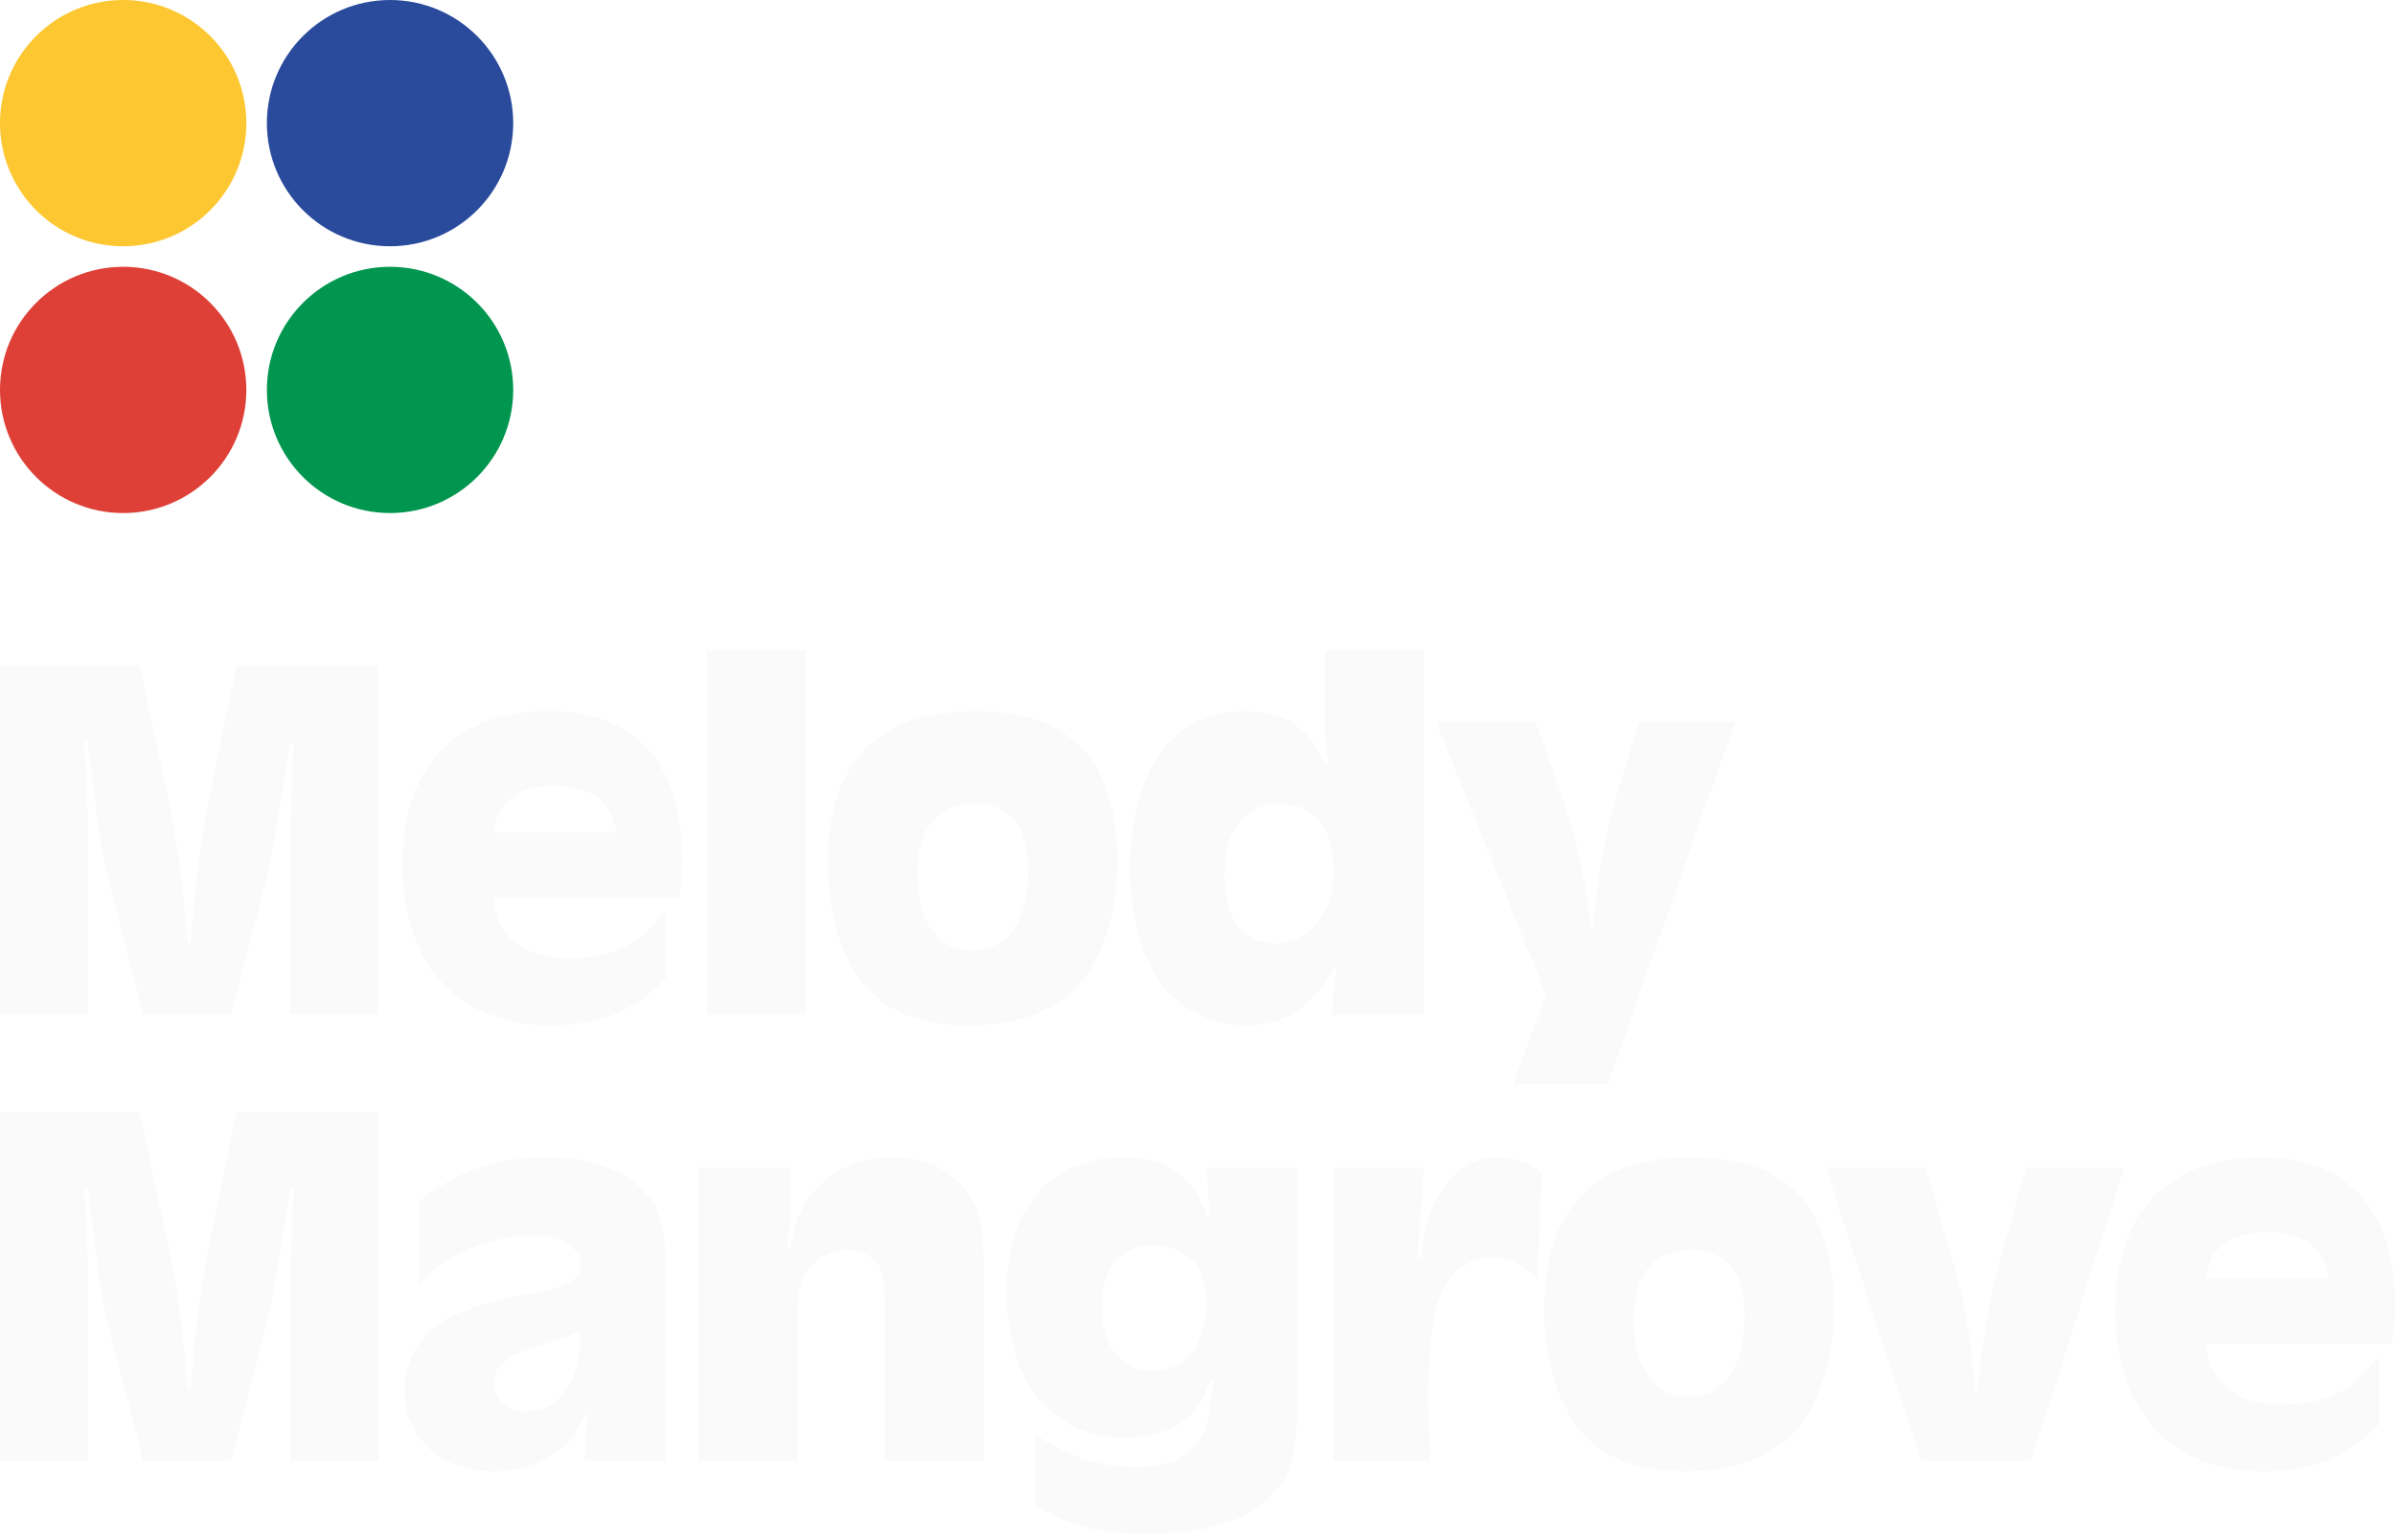
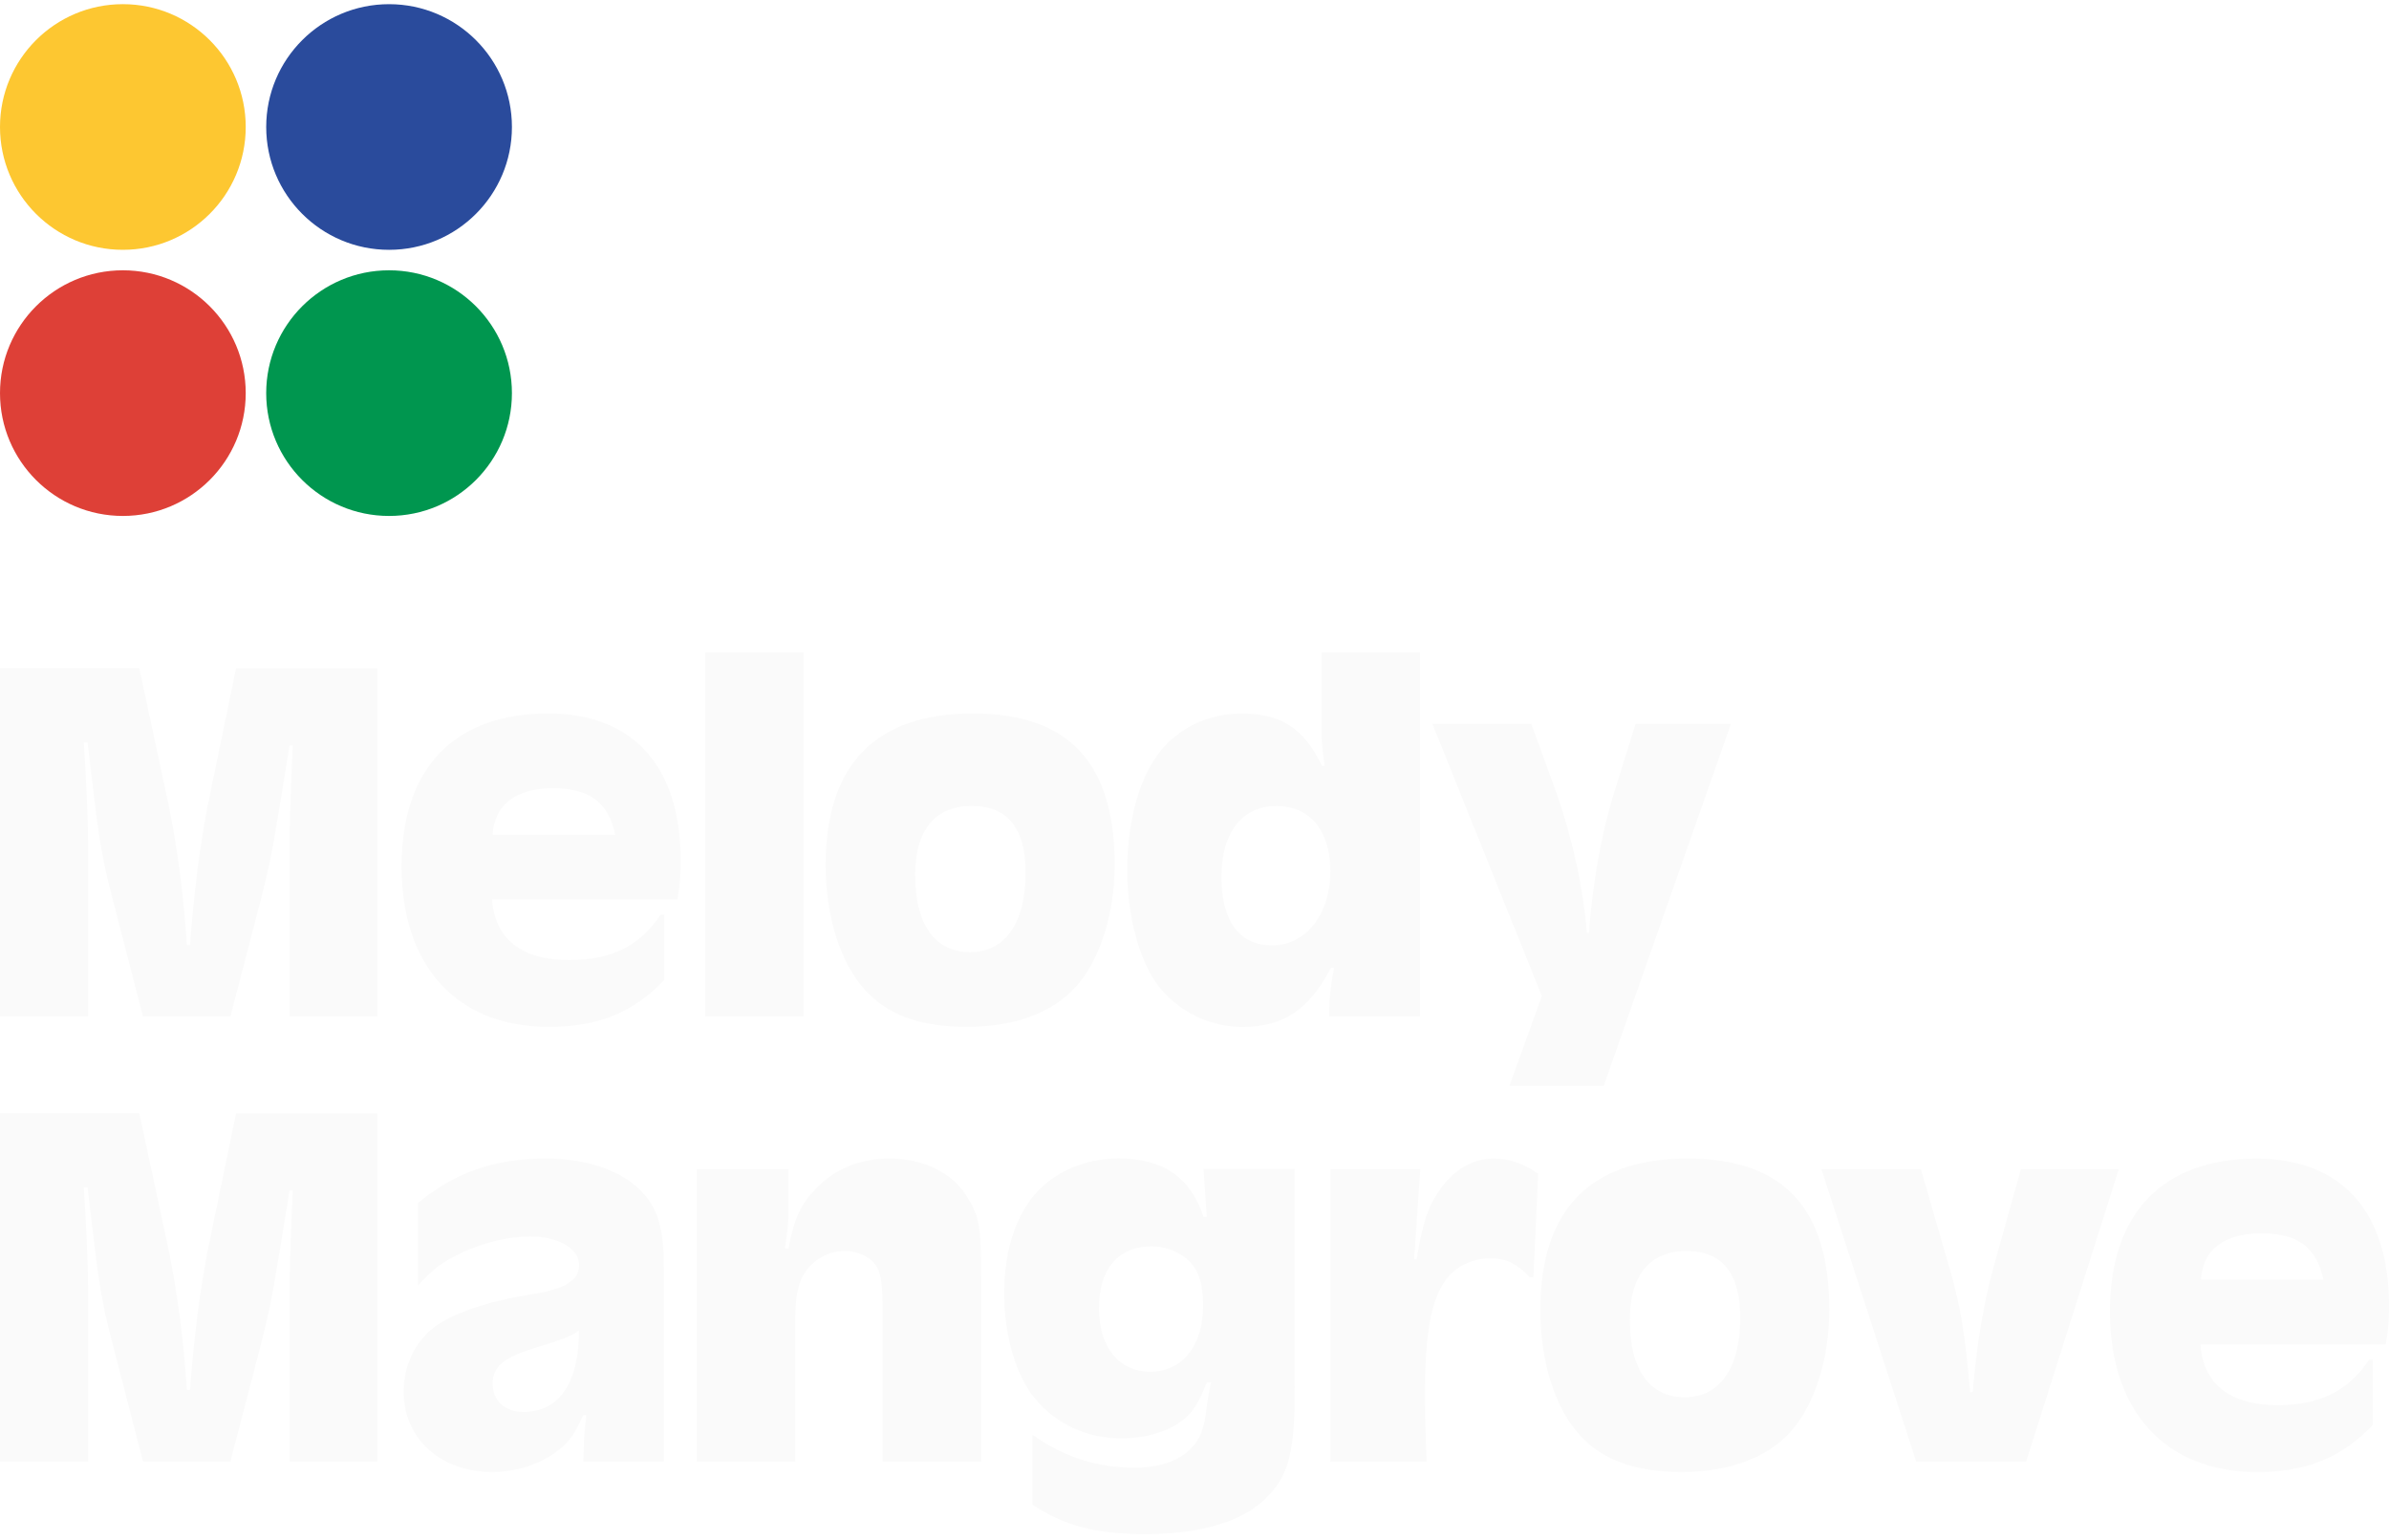
- <svg xmlns="http://www.w3.org/2000/svg" width="350" height="225" viewBox="0 0 350 225" fill="none">
-   <rect width="36" height="36" rx="18" fill="#FDC731" />
-   <rect x="39" y="36" width="36" height="36" rx="18" transform="rotate(-90 39 36)" fill="#2A4B9C" />
-   <rect x="36" y="39" width="36" height="36" rx="18" transform="rotate(90 36 39)" fill="#DE4037" />
-   <rect x="75" y="75" width="36" height="36" rx="18" transform="rotate(-180 75 75)" fill="#00964F" />
-   <mask id="mask0_2_6645" style="mask-type:alpha" maskUnits="userSpaceOnUse" x="39" y="39" width="36" height="36">
-     <rect x="75" y="75" width="36" height="36" rx="18" transform="rotate(-180 75 75)" fill="#00964F" />
+ <svg xmlns="http://www.w3.org/2000/svg" width="180" height="116" viewBox="0 0 180 116" fill="none">
+   <rect y="0.314" width="18.514" height="18.514" rx="9.257" fill="#FDC731" />
+   <rect x="20.057" y="18.829" width="18.514" height="18.514" rx="9.257" transform="rotate(-90 20.0571 18.8286)" fill="#2A4B9C" />
+   <rect x="18.514" y="20.372" width="18.514" height="18.514" rx="9.257" transform="rotate(90 18.5144 20.3716)" fill="#DE4037" />
+   <rect x="38.572" y="38.886" width="18.514" height="18.514" rx="9.257" transform="rotate(-180 38.5715 38.8857)" fill="#00964F" />
+   <mask id="mask0_7_1661" style="mask-type:alpha" maskUnits="userSpaceOnUse" x="20" y="20" width="19" height="19">
+     <rect x="38.572" y="38.886" width="18.514" height="18.514" rx="9.257" transform="rotate(-180 38.5715 38.8857)" fill="#00964F" />
  </mask>
-   <g mask="url(#mask0_2_6645)">
+   <g mask="url(#mask0_7_1661)">
</g>
-   <path d="M55.308 148.349H42.421V122.173C42.5 118.197 42.657 113.683 42.881 108.632H42.421C39.895 124.167 39.817 124.783 38.358 130.674L33.755 148.349H20.947L16.502 131.134C15.121 125.858 14.739 123.484 14.122 118.97L12.819 108.184H12.281C12.584 112.776 12.898 119.362 12.898 122.722V148.36H0V97.308H20.408L24.853 118.051C26.155 124.861 26.851 130.294 27.379 137.877H27.839C28.457 129.913 29.141 124.402 30.365 117.749L34.586 97.319H55.297V148.372L55.308 148.349Z" fill="#FAFAFA" />
-   <path d="M72.102 131.201C72.483 137.014 76.468 140.083 83.372 140.083C89.591 140.083 93.722 138.011 96.798 133.418H97.337V142.984C92.734 147.8 87.593 149.872 80.386 149.872C66.96 149.872 58.833 140.99 58.833 126.373C58.833 111.756 66.736 103.949 80.307 103.949C92.734 103.949 99.716 111.678 99.716 125.455C99.716 127.594 99.638 128.826 99.256 131.189H72.102V131.201ZM90.13 121.714C89.131 116.964 86.369 114.904 81.003 114.904C75.638 114.904 72.416 117.278 72.18 121.714H90.13Z" fill="#FAFAFA" />
-   <path d="M103.319 95H117.744V148.338H103.319V95Z" fill="#FAFAFA" />
-   <path d="M163.297 126.227C163.297 133.273 161.153 140.004 157.696 143.902C154.249 147.8 148.648 149.872 141.666 149.872C134.683 149.872 129.935 148.035 126.713 144.44C123.11 140.464 120.966 133.721 120.966 126.149C120.966 111.454 128.251 103.949 142.519 103.949C156.786 103.949 163.308 111.375 163.308 126.216L163.297 126.227ZM134.077 127.684C134.077 134.874 136.996 138.929 142.126 138.929C147.256 138.929 150.253 134.639 150.253 127.291C150.253 120.784 147.649 117.491 142.35 117.491C137.052 117.491 134.066 121.008 134.066 127.672L134.077 127.684Z" fill="#FAFAFA" />
-   <path d="M208.02 148.349H194.752V146.971C194.752 145.672 194.909 144.216 195.448 141.236H194.987C191.766 147.363 188.005 149.883 182.022 149.883C177.655 149.883 173.513 148.047 170.516 144.832C167.215 141.315 165.15 134.27 165.15 126.922C165.15 118.499 167.53 111.308 171.593 107.791C174.433 105.271 177.958 103.961 181.943 103.961C187.691 103.961 190.991 106.1 193.685 111.611H194.067C193.685 108.698 193.607 108.094 193.607 106.481V95H208.031V148.338L208.02 148.349ZM178.946 127.908C178.946 134.337 181.55 137.932 186.389 137.932C191.227 137.932 194.897 133.497 194.897 127.068C194.897 121.098 191.9 117.502 186.995 117.502C182.089 117.502 178.946 121.254 178.946 127.908Z" fill="#FAFAFA" />
-   <path d="M234.939 158.519H221.131L225.891 145.358L209.861 105.483H224.353L228.192 116.046C230.415 122.553 231.953 129.587 232.491 136.095H232.795C233.333 128.747 234.557 121.937 236.319 116.046L239.62 105.483H253.584L234.95 158.519H234.939Z" fill="#FAFAFA" />
-   <path d="M55.308 213.561H42.421V187.385C42.5 183.409 42.657 178.895 42.881 173.843H42.421C39.895 189.379 39.817 189.995 38.358 195.886L33.755 213.561H20.947L16.502 196.346C15.121 191.07 14.739 188.696 14.122 184.182L12.819 173.395H12.281C12.584 177.988 12.898 184.574 12.898 187.934V213.572H0V162.52H20.408L24.853 183.263C26.155 190.073 26.851 195.506 27.379 203.088H27.839C28.457 195.125 29.141 189.614 30.365 182.961L34.586 162.531H55.297V213.584L55.308 213.561Z" fill="#FAFAFA" />
-   <path d="M85.449 213.561L85.527 211.5C85.527 210.044 85.606 209.585 85.909 206.751H85.449C84.304 209.35 83.451 210.649 81.845 211.881C79.241 213.942 75.705 215.096 72.102 215.096C64.513 215.096 59.136 210.201 59.136 203.313C59.136 199.023 61.28 195.125 64.738 193.131C67.735 191.373 72.102 189.995 77.782 189.076C82.844 188.315 84.843 187.016 84.843 184.719C84.843 182.423 81.845 180.586 77.714 180.586C74.571 180.586 71.035 181.426 67.825 182.883C64.985 184.182 63.447 185.335 61.224 187.777V175.68C66.747 171.167 72.427 169.173 80.016 169.173C86.156 169.173 91.286 171.01 94.205 174.224C96.506 176.745 97.269 179.657 97.269 185.627V213.561H85.46H85.449ZM78.242 196.962C73.797 198.339 72.18 199.639 72.18 202.17C72.18 204.701 74.021 206.303 76.704 206.303C81.924 206.303 84.831 202.013 84.831 194.363C83.675 195.203 82.227 195.741 78.231 196.962H78.242Z" fill="#FAFAFA" />
-   <path d="M102.096 170.707H115.521V176.521C115.521 178.279 115.443 179.433 114.983 182.334H115.521C116.363 177.898 117.284 175.904 119.506 173.608C122.268 170.696 125.95 169.173 130.317 169.173C135.222 169.173 139.364 171.167 141.52 174.527C143.518 177.663 143.742 178.817 143.742 187.385V213.561H129.318V192.672C129.318 187.699 129.16 186.4 128.476 185.089C127.712 183.711 125.793 182.714 123.795 182.714C121.033 182.714 118.575 184.316 117.43 186.769C116.745 188.304 116.509 189.984 116.509 193.422V213.55H102.084V170.696L102.096 170.707Z" fill="#FAFAFA" />
-   <path d="M189.689 202.472C189.689 211.881 188.925 215.252 185.928 218.467C182.549 222.219 176.263 224.201 167.833 224.201C160.626 224.201 156.102 223.048 151.264 219.911V209.652C155.945 212.945 160.704 214.468 166.216 214.468C171.728 214.468 175.5 212.25 176.42 207.96C176.525 207.497 176.705 206.299 176.959 204.365C177.116 203.525 177.116 203.368 177.419 201.99H176.802C175.578 205.048 174.736 206.426 173.198 207.58C171.122 209.181 167.754 210.178 164.297 210.178C159.312 210.178 154.789 208.117 151.713 204.443C148.873 201.072 147.11 195.18 147.11 188.908C147.11 182.098 149.176 176.43 152.858 173.137C155.855 170.539 159.683 169.161 163.904 169.161C170.426 169.161 174.411 171.916 176.33 177.73H176.791L176.33 170.684H189.677V202.45L189.689 202.472ZM160.996 191.058C160.996 196.793 163.915 200.4 168.517 200.4C173.12 200.4 176.263 196.726 176.263 190.678C176.263 187.62 175.646 185.626 174.197 184.17C172.895 182.871 170.751 182.031 168.753 182.031C163.848 182.031 161.008 185.324 161.008 191.058H160.996Z" fill="#FAFAFA" />
-   <path d="M194.897 170.707H208.087L207.166 183.946H207.548C208.469 178.279 209.311 175.837 211.387 173.16C213.385 170.561 215.911 169.184 218.83 169.184C221.21 169.184 223.196 169.878 225.352 171.401L224.656 186.556H224.117C222.119 184.495 220.738 183.801 218.291 183.801C215.687 183.801 213.15 185.021 211.769 187.015C209.625 190.073 208.772 194.744 208.772 203.928C208.772 206.762 208.85 209.596 209.007 213.572H194.897V170.718V170.707Z" fill="#FAFAFA" />
-   <path d="M267.997 191.451C267.997 198.496 265.853 205.228 262.396 209.126C258.95 213.024 253.348 215.096 246.366 215.096C239.384 215.096 234.635 213.259 231.413 209.663C227.81 205.687 225.666 198.944 225.666 191.373C225.666 176.677 232.951 169.173 247.219 169.173C261.487 169.173 268.009 176.599 268.009 191.44L267.997 191.451ZM238.777 192.907C238.777 200.098 241.696 204.153 246.826 204.153C251.956 204.153 254.953 199.863 254.953 192.515C254.953 186.008 252.349 182.714 247.051 182.714C241.752 182.714 238.766 186.232 238.766 192.896L238.777 192.907Z" fill="#FAFAFA" />
-   <path d="M296.836 213.561H280.727L266.841 170.707H281.412L285.711 185.559C287.249 190.992 287.855 194.587 288.63 203.391H289.012C289.55 196.805 290.55 190.689 291.93 185.559L296.073 170.707H310.419L296.847 213.561H296.836Z" fill="#FAFAFA" />
-   <path d="M322.385 196.424C322.767 202.237 326.752 205.306 333.656 205.306C339.875 205.306 344.006 203.245 347.081 198.653H347.62V208.218C343.018 213.034 337.876 215.106 330.67 215.106C317.244 215.106 309.117 206.224 309.117 191.607C309.117 176.99 317.019 169.184 330.591 169.184C343.018 169.184 350 176.912 350 190.689C350 192.828 349.921 194.06 349.54 196.424H322.385ZM340.402 186.937C339.403 182.188 336.642 180.127 331.276 180.127C325.91 180.127 322.688 182.501 322.453 186.937H340.402Z" fill="#FAFAFA" />
+   <path d="M28.444 76.609H21.817V63.147C21.857 61.102 21.938 58.781 22.053 56.183H21.817C20.518 64.172 20.477 64.489 19.727 67.519L17.36 76.609H10.773L8.486 67.755C7.776 65.042 7.58 63.821 7.263 61.499L6.593 55.952H6.316C6.472 58.314 6.633 61.701 6.633 63.429V76.615H0V50.359H10.495L12.782 61.027C13.451 64.529 13.809 67.323 14.081 71.223H14.317C14.635 67.127 14.987 64.293 15.616 60.872L17.787 50.365H28.438V76.62L28.444 76.609Z" fill="#FAFAFA" />
+   <path d="M37.081 67.789C37.277 70.779 39.327 72.357 42.877 72.357C46.075 72.357 48.2 71.292 49.782 68.93H50.059V73.849C47.692 76.326 45.048 77.392 41.342 77.392C34.437 77.392 30.257 72.824 30.257 65.307C30.257 57.789 34.321 53.774 41.301 53.774C47.692 53.774 51.283 57.749 51.283 64.834C51.283 65.935 51.242 66.568 51.046 67.784H37.081V67.789ZM46.352 62.91C45.839 60.468 44.419 59.408 41.659 59.408C38.899 59.408 37.243 60.629 37.121 62.91H46.352Z" fill="#FAFAFA" />
+   <path d="M53.136 49.172H60.554V76.603H53.136V49.172Z" fill="#FAFAFA" />
+   <path d="M83.981 65.232C83.981 68.855 82.879 72.317 81.101 74.322C79.328 76.326 76.447 77.392 72.857 77.392C69.266 77.392 66.824 76.447 65.167 74.598C63.314 72.553 62.211 69.085 62.211 65.192C62.211 57.634 65.958 53.774 73.295 53.774C80.633 53.774 83.987 57.593 83.987 65.226L83.981 65.232ZM68.954 65.981C68.954 69.679 70.455 71.764 73.093 71.764C75.732 71.764 77.273 69.558 77.273 65.779C77.273 62.432 75.934 60.739 73.209 60.739C70.484 60.739 68.948 62.547 68.948 65.975L68.954 65.981Z" fill="#FAFAFA" />
+   <path d="M106.982 76.609H100.158V75.9C100.158 75.232 100.239 74.483 100.516 72.951H100.279C98.622 76.102 96.688 77.398 93.611 77.398C91.366 77.398 89.235 76.453 87.694 74.8C85.997 72.991 84.934 69.368 84.934 65.589C84.934 61.257 86.158 57.559 88.248 55.75C89.709 54.454 91.522 53.78 93.571 53.78C96.527 53.78 98.224 54.88 99.61 57.715H99.806C99.61 56.217 99.569 55.906 99.569 55.076V49.172H106.988V76.603L106.982 76.609ZM92.029 66.096C92.029 69.402 93.369 71.251 95.857 71.251C98.345 71.251 100.233 68.97 100.233 65.664C100.233 62.593 98.692 60.745 96.169 60.745C93.646 60.745 92.029 62.674 92.029 66.096Z" fill="#FAFAFA" />
+   <path d="M120.826 81.839H113.725L116.172 75.07L107.928 54.563H115.382L117.356 59.995C118.499 63.342 119.29 66.96 119.567 70.307H119.723C120 66.528 120.629 63.026 121.536 59.995L123.233 54.563H130.415L120.831 81.839H120.826Z" fill="#FAFAFA" />
+   <path d="M28.444 110.146H21.817V96.684C21.857 94.639 21.938 92.318 22.053 89.72H21.817C20.518 97.709 20.477 98.026 19.727 101.056L17.36 110.146H10.773L8.486 101.292C7.776 98.579 7.58 97.358 7.263 95.037L6.593 89.489H6.316C6.472 91.851 6.633 95.238 6.633 96.966V110.152H0V83.896H10.495L12.782 94.564C13.451 98.067 13.809 100.86 14.081 104.76H14.317C14.635 100.664 14.987 97.83 15.616 94.409L17.787 83.902H28.438V110.158L28.444 110.146Z" fill="#FAFAFA" />
+   <path d="M43.945 110.146L43.985 109.086C43.985 108.337 44.026 108.101 44.182 106.644H43.945C43.356 107.98 42.917 108.649 42.092 109.282C40.752 110.342 38.934 110.935 37.081 110.935C33.178 110.935 30.413 108.418 30.413 104.875C30.413 102.669 31.515 100.665 33.294 99.639C34.835 98.735 37.081 98.026 40.002 97.554C42.606 97.162 43.633 96.494 43.633 95.313C43.633 94.132 42.092 93.188 39.967 93.188C38.351 93.188 36.532 93.62 34.881 94.369C33.421 95.037 32.63 95.63 31.487 96.886V90.665C34.327 88.343 37.248 87.318 41.151 87.318C44.309 87.318 46.947 88.263 48.448 89.916C49.632 91.212 50.024 92.71 50.024 95.78V110.146H43.951H43.945ZM40.239 101.609C37.953 102.318 37.121 102.986 37.121 104.288C37.121 105.59 38.068 106.414 39.448 106.414C42.132 106.414 43.627 104.207 43.627 100.273C43.033 100.705 42.288 100.981 40.233 101.609H40.239Z" fill="#FAFAFA" />
+   <path d="M52.507 88.107H59.411V91.097C59.411 92.001 59.371 92.594 59.134 94.086H59.411C59.844 91.805 60.318 90.78 61.461 89.599C62.881 88.101 64.774 87.318 67.02 87.318C69.543 87.318 71.673 88.343 72.782 90.071C73.809 91.684 73.925 92.278 73.925 96.684V110.146H66.506V99.403C66.506 96.846 66.425 96.177 66.073 95.503C65.681 94.795 64.694 94.282 63.666 94.282C62.246 94.282 60.981 95.106 60.393 96.367C60.04 97.157 59.919 98.021 59.919 99.789V110.14H52.501V88.101L52.507 88.107Z" fill="#FAFAFA" />
+   <path d="M97.554 104.443C97.554 109.282 97.162 111.016 95.62 112.669C93.882 114.599 90.65 115.618 86.314 115.618C82.608 115.618 80.281 115.025 77.793 113.412V108.136C80.2 109.829 82.648 110.613 85.483 110.613C88.317 110.613 90.257 109.472 90.73 107.266C90.784 107.028 90.877 106.411 91.007 105.417C91.088 104.985 91.088 104.904 91.244 104.196H90.927C90.297 105.768 89.864 106.477 89.073 107.07C88.005 107.894 86.273 108.406 84.495 108.406C81.932 108.406 79.606 107.347 78.024 105.457C76.563 103.723 75.657 100.693 75.657 97.468C75.657 93.965 76.719 91.05 78.613 89.357C80.154 88.02 82.123 87.312 84.293 87.312C87.647 87.312 89.697 88.729 90.684 91.719H90.921L90.684 88.095H97.548V104.432L97.554 104.443ZM82.798 98.573C82.798 101.523 84.299 103.378 86.666 103.378C89.033 103.378 90.65 101.488 90.65 98.378C90.65 96.805 90.332 95.78 89.587 95.031C88.918 94.363 87.815 93.931 86.787 93.931C84.264 93.931 82.804 95.624 82.804 98.573H82.798Z" fill="#FAFAFA" />
+   <path d="M100.233 88.107H107.016L106.543 94.915H106.739C107.212 92.001 107.645 90.745 108.713 89.368C109.741 88.032 111.04 87.323 112.541 87.323C113.765 87.323 114.787 87.68 115.895 88.464L115.537 96.258H115.26C114.232 95.198 113.522 94.841 112.264 94.841C110.924 94.841 109.62 95.468 108.91 96.494C107.807 98.066 107.368 100.468 107.368 105.192C107.368 106.649 107.409 108.107 107.489 110.152H100.233V88.112V88.107Z" fill="#FAFAFA" />
+   <path d="M137.827 98.775C137.827 102.399 136.725 105.861 134.947 107.865C133.174 109.87 130.293 110.935 126.703 110.935C123.112 110.935 120.67 109.991 119.013 108.142C117.16 106.097 116.057 102.629 116.057 98.735C116.057 91.177 119.804 87.318 127.141 87.318C134.479 87.318 137.833 91.137 137.833 98.769L137.827 98.775ZM122.8 99.524C122.8 103.222 124.301 105.308 126.939 105.308C129.578 105.308 131.119 103.101 131.119 99.323C131.119 95.976 129.78 94.282 127.055 94.282C124.33 94.282 122.794 96.091 122.794 99.518L122.8 99.524Z" fill="#FAFAFA" />
+   <path d="M152.658 110.146H144.374L137.233 88.107H144.726L146.937 95.745C147.728 98.539 148.04 100.388 148.438 104.916H148.635C148.912 101.529 149.425 98.383 150.136 95.745L152.266 88.107H159.644L152.664 110.146H152.658Z" fill="#FAFAFA" />
+   <path d="M165.798 101.332C165.994 104.322 168.044 105.9 171.594 105.9C174.793 105.9 176.917 104.841 178.499 102.479H178.776V107.398C176.409 109.875 173.765 110.941 170.059 110.941C163.154 110.941 158.974 106.373 158.974 98.856C158.974 91.338 163.039 87.323 170.018 87.323C176.409 87.323 180 91.298 180 98.383C180 99.483 179.96 100.117 179.763 101.332H165.798ZM175.064 96.453C174.55 94.011 173.13 92.951 170.37 92.951C167.611 92.951 165.954 94.172 165.833 96.453H175.064Z" fill="#FAFAFA" />
</svg>
